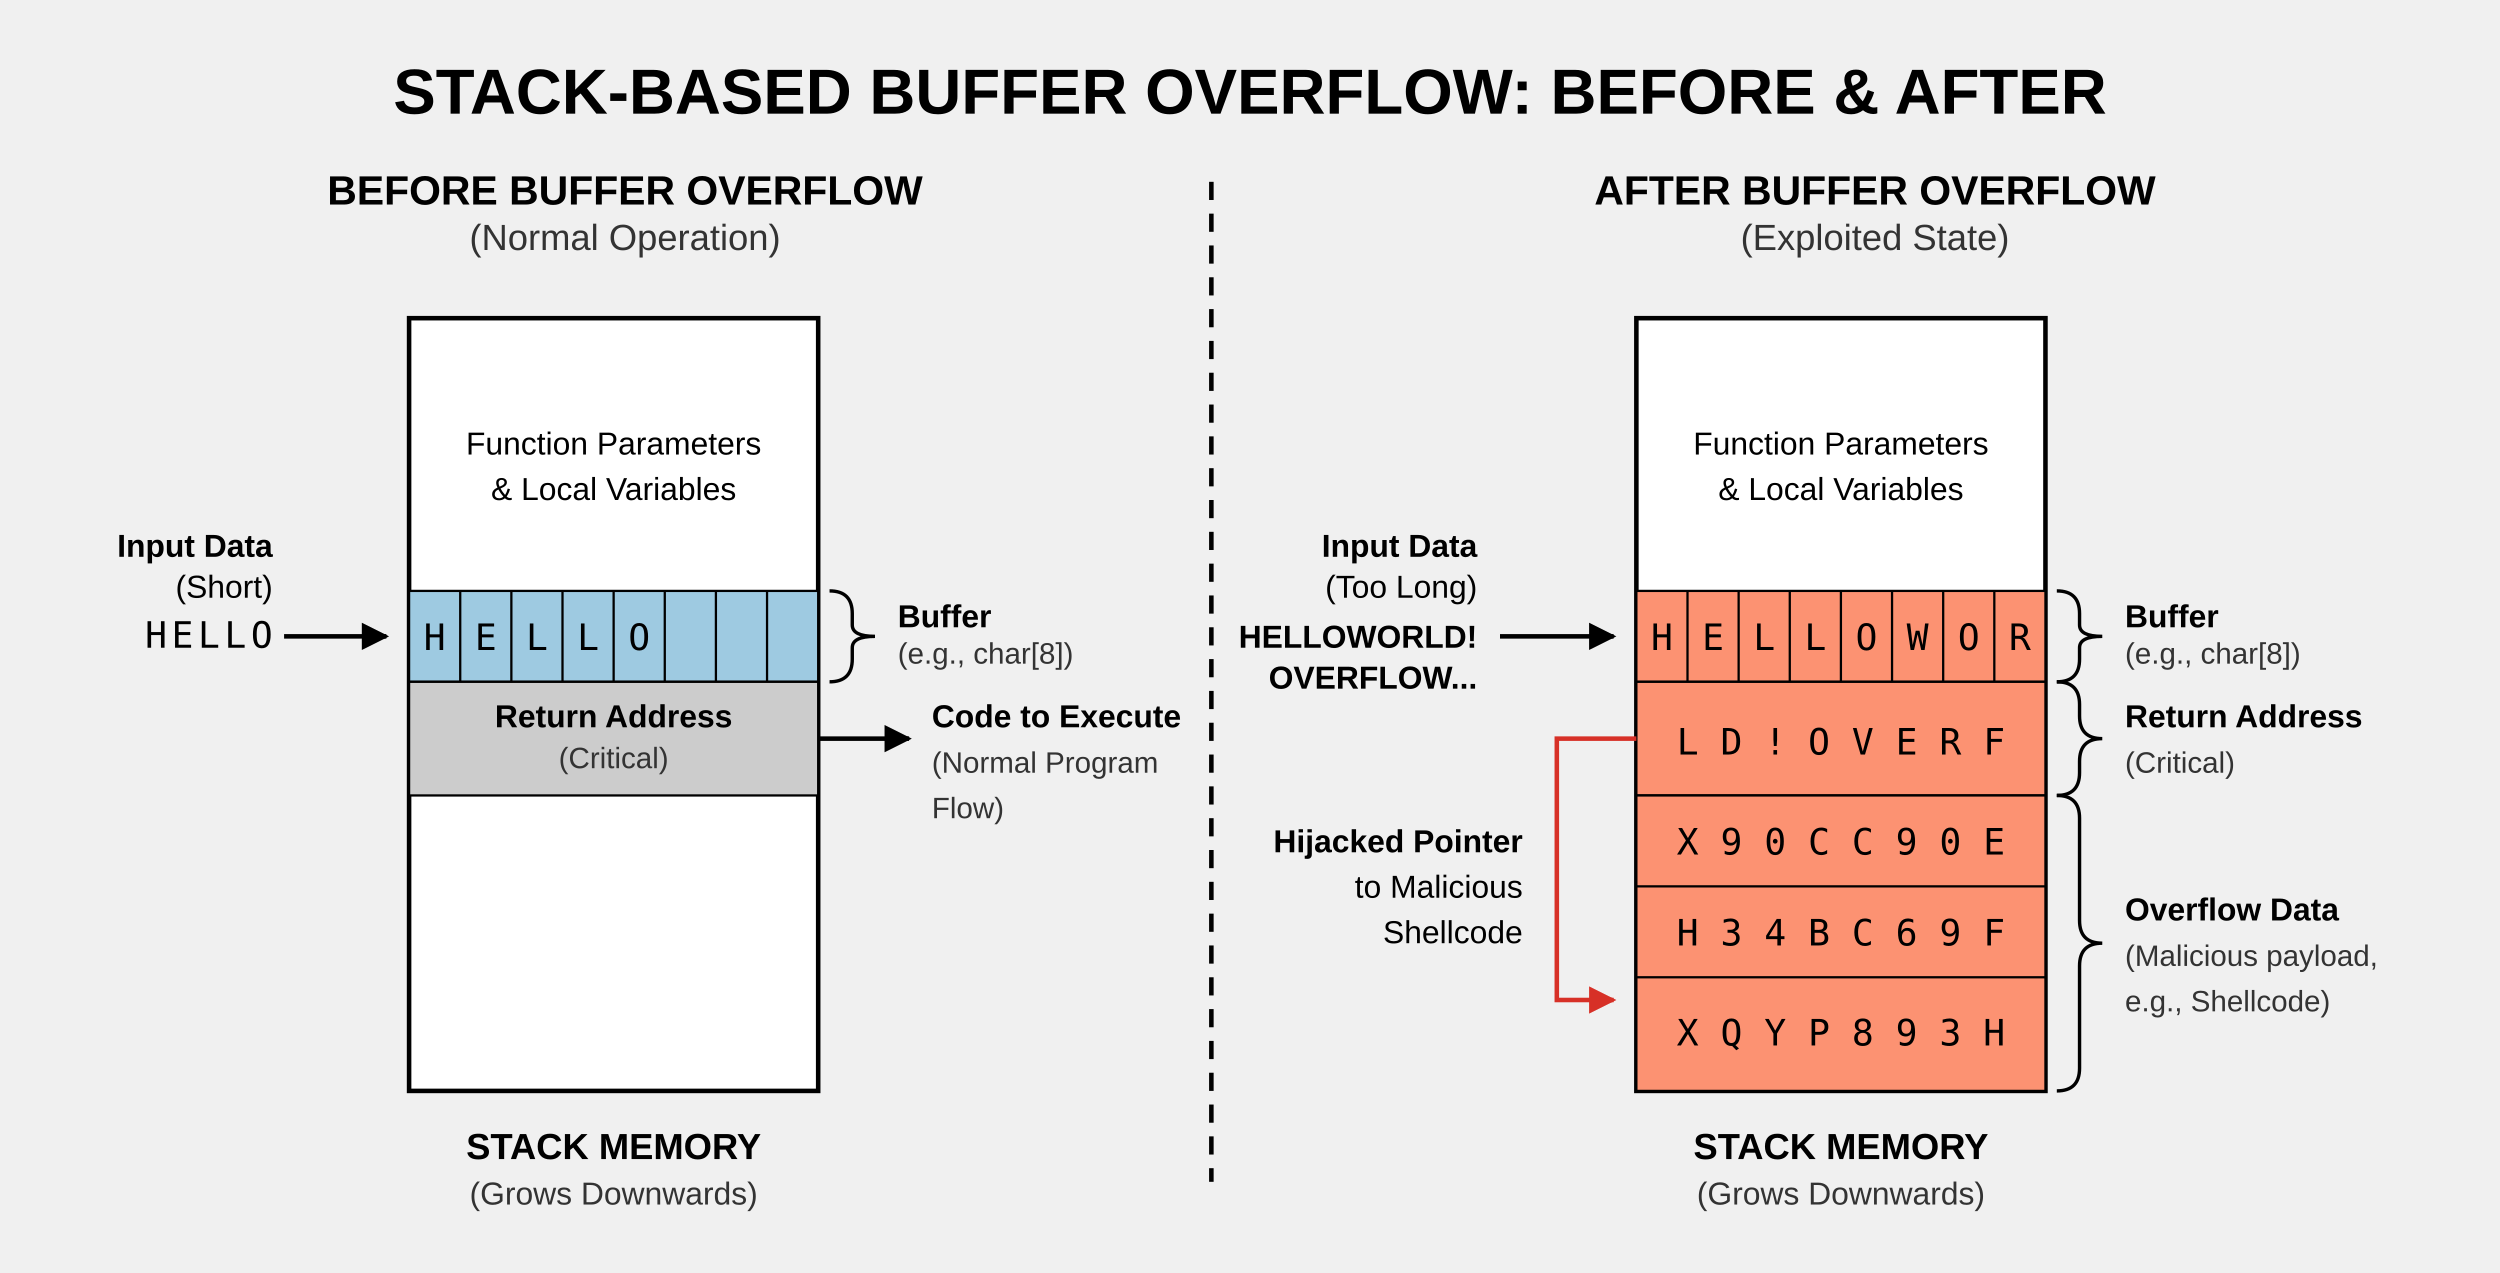
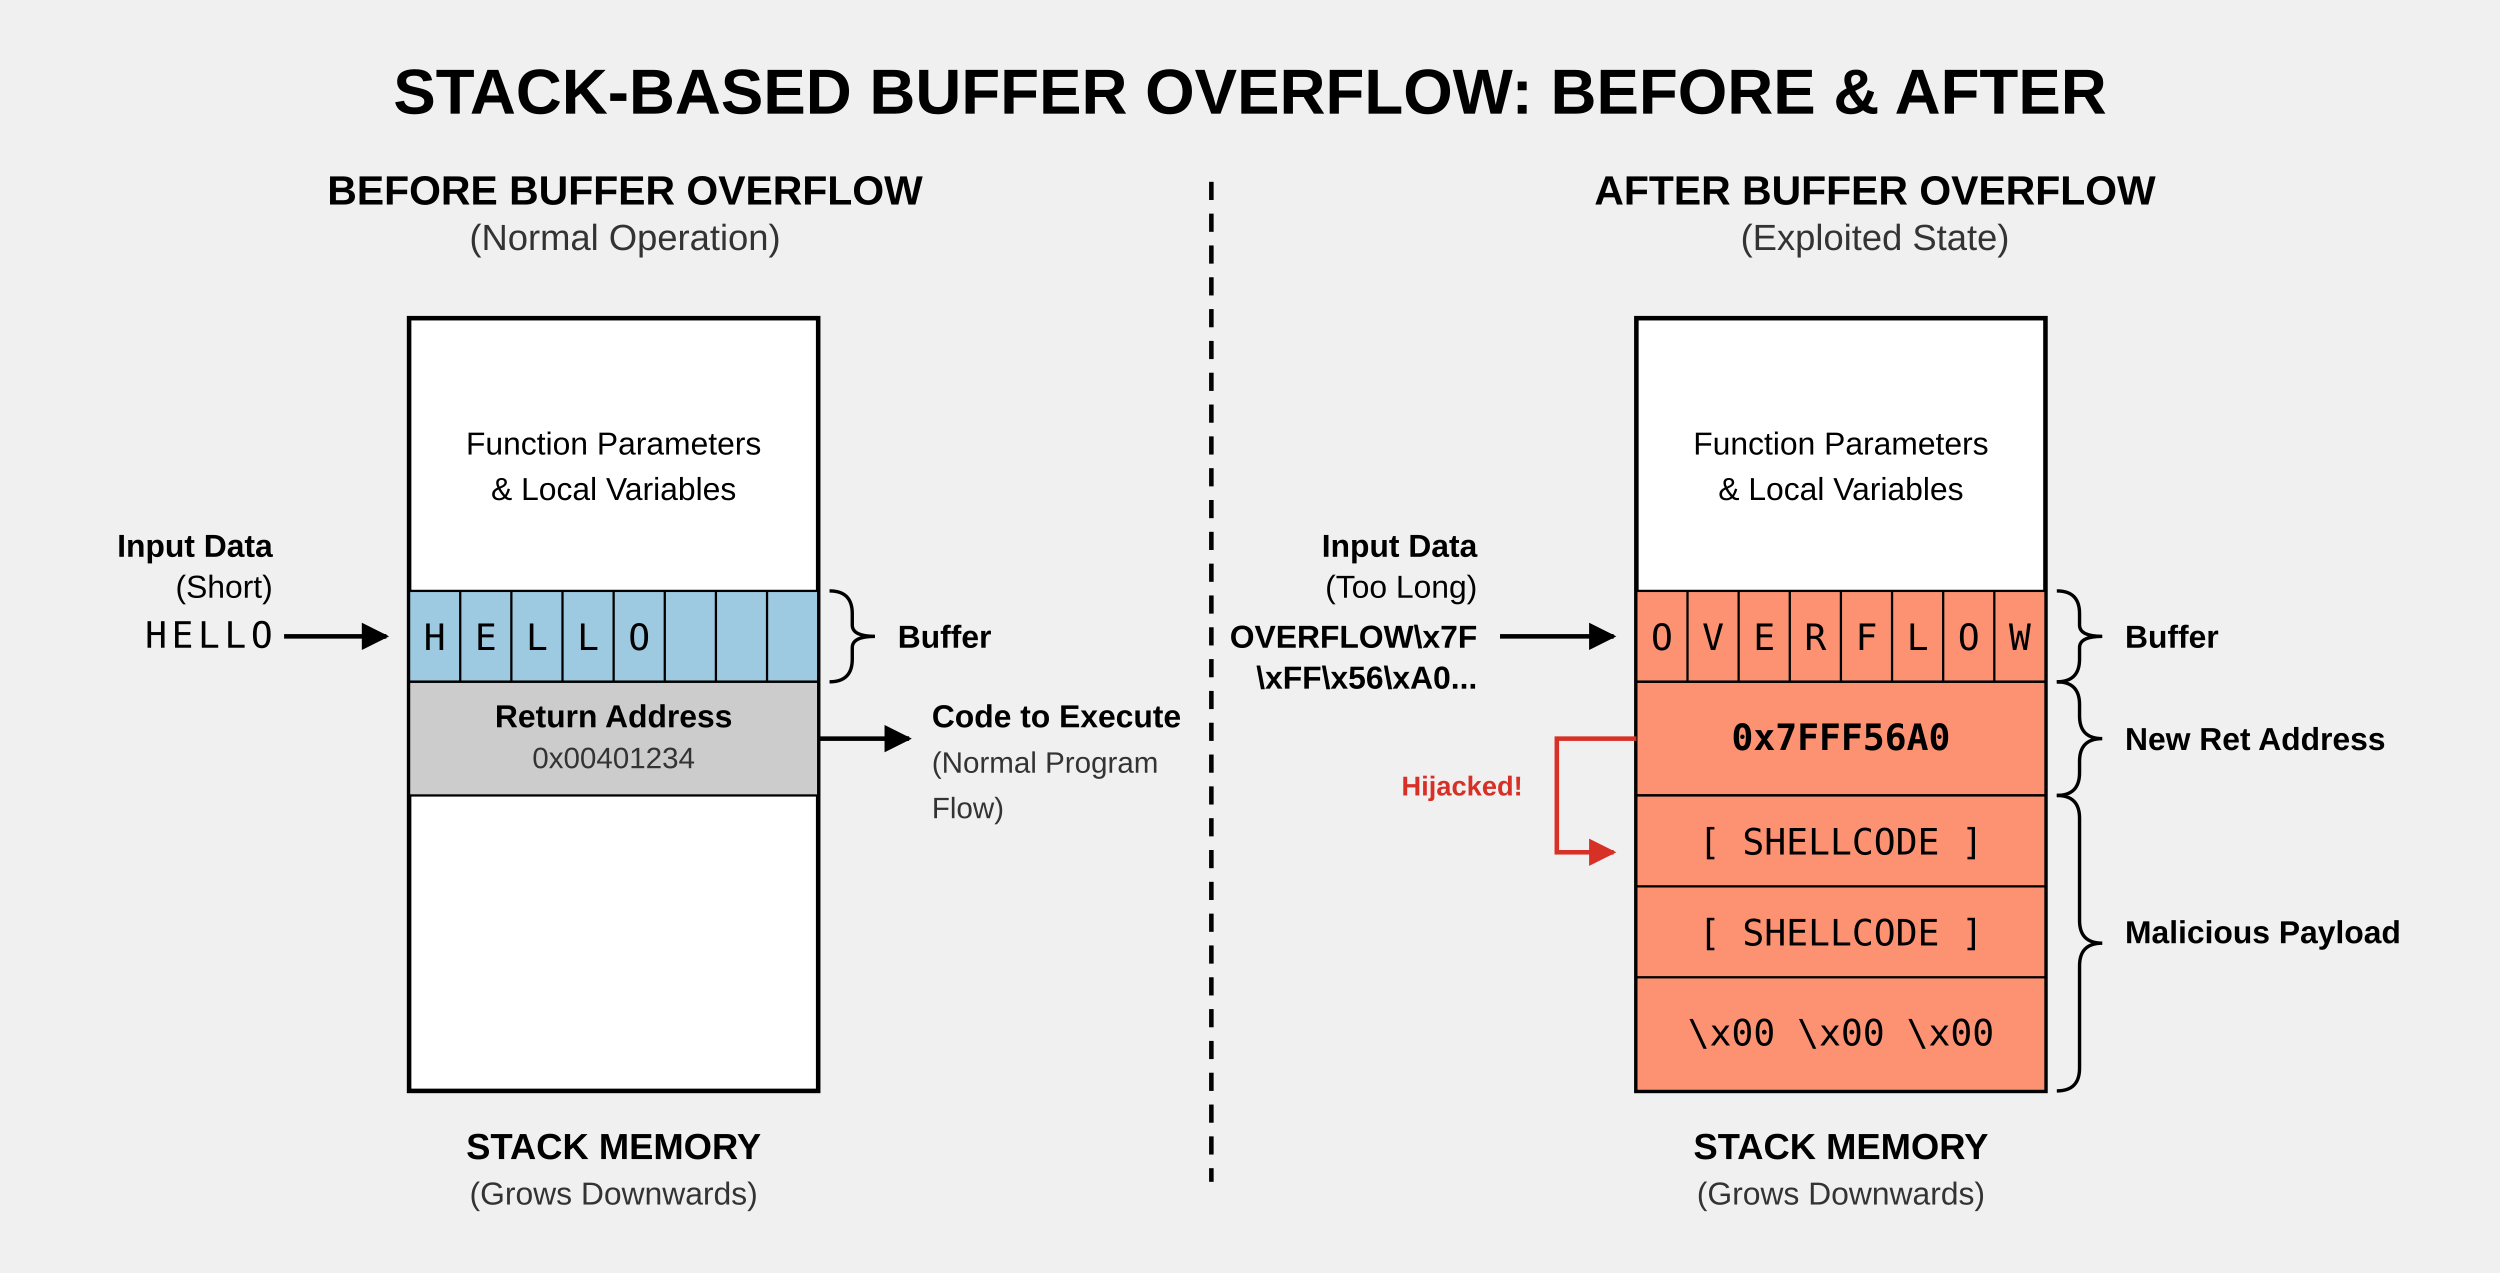
<svg xmlns="http://www.w3.org/2000/svg" viewBox="0 0 1100 560" width="100%" height="100%" style="background-color: #f8f9fb; font-family: Arial, Helvetica, sans-serif;">
  <defs>
    <marker id="arrow" viewBox="0 0 10 10" refX="9" refY="5" markerWidth="6" markerHeight="6" orient="auto-start-reverse">
      <path d="M 0 0 L 10 5 L 0 10 z" fill="#000000" />
    </marker>
    <marker id="red-arrow" viewBox="0 0 10 10" refX="9" refY="5" markerWidth="6" markerHeight="6" orient="auto-start-reverse">
      <path d="M 0 0 L 10 5 L 0 10 z" fill="#d73027" />
    </marker>
    <path id="brace-40" d="M 0 0 Q 10 0 10 10 L 10 15 Q 10 20 20 20 Q 10 20 10 25 L 10 30 Q 10 40 0 40" fill="none" stroke="#000" stroke-width="1.5" />
    <path id="brace-50" d="M 0 0 Q 10 0 10 10 L 10 15 Q 10 25 20 25 Q 10 25 10 35 L 10 40 Q 10 50 0 50" fill="none" stroke="#000" stroke-width="1.5" />
    <path id="brace-130" d="M 0 0 Q 10 0 10 10 L 10 55 Q 10 65 20 65 Q 10 65 10 75 L 10 120 Q 10 130 0 130" fill="none" stroke="#000" stroke-width="1.5" />
  </defs>
  <text x="550" y="50" font-size="28" font-weight="bold" text-anchor="middle" fill="#000000">STACK-BASED BUFFER OVERFLOW: BEFORE &amp; AFTER</text>
  <line x1="533" y1="80" x2="533" y2="520" stroke="#000000" stroke-width="2" stroke-dasharray="8,6" />
  <text x="275" y="90" font-size="18" font-weight="bold" text-anchor="middle">BEFORE BUFFER OVERFLOW</text>
  <text x="275" y="110" font-size="16" text-anchor="middle" fill="#333333">(Normal Operation)</text>
  <rect x="180" y="140" width="180" height="340" fill="#ffffff" stroke="#000000" stroke-width="2" />
  <rect x="180" y="260" width="180" height="40" fill="#9ecae1" stroke="#000000" stroke-width="1" />
  <rect x="180" y="300" width="180" height="50" fill="#cccccc" stroke="#000000" stroke-width="1" />
  <line x1="202.5" y1="260" x2="202.5" y2="300" stroke="#000000" stroke-width="1" />
  <line x1="225" y1="260" x2="225" y2="300" stroke="#000000" stroke-width="1" />
  <line x1="247.5" y1="260" x2="247.5" y2="300" stroke="#000000" stroke-width="1" />
  <line x1="270" y1="260" x2="270" y2="300" stroke="#000000" stroke-width="1" />
  <line x1="292.5" y1="260" x2="292.5" y2="300" stroke="#000000" stroke-width="1" />
  <line x1="315" y1="260" x2="315" y2="300" stroke="#000000" stroke-width="1" />
  <line x1="337.5" y1="260" x2="337.5" y2="300" stroke="#000000" stroke-width="1" />
  <text x="270" y="200" font-size="14" text-anchor="middle">Function Parameters</text>
  <text x="270" y="220" font-size="14" text-anchor="middle">&amp; Local Variables</text>
  <g font-family="monospace" font-size="16" text-anchor="middle" fill="#000000">
    <text x="191.25" y="286">H</text>
    <text x="213.75" y="286">E</text>
    <text x="236.25" y="286">L</text>
    <text x="258.75" y="286">L</text>
    <text x="281.25" y="286">O</text>
  </g>
  <text x="270" y="320" font-size="14" font-weight="bold" text-anchor="middle">Return Address</text>
-   <text x="270" y="338" font-size="13" text-anchor="middle" fill="#333333">(Critical)</text>
+   <text x="270" y="338" font-size="13" text-anchor="middle" fill="#333333">0x00401234</text>
  <text x="270" y="510" font-size="16" font-weight="bold" text-anchor="middle">STACK MEMORY</text>
  <text x="270" y="530" font-size="14" text-anchor="middle" fill="#333333">(Grows Downwards)</text>
  <text x="120" y="245" font-size="14" font-weight="bold" text-anchor="end">Input Data</text>
  <text x="120" y="263" font-size="14" text-anchor="end">(Short)</text>
  <text x="120" y="285" font-size="16" font-family="monospace" text-anchor="end" letter-spacing="2">HELLO</text>
  <line x1="125" y1="280" x2="170" y2="280" stroke="#000000" stroke-width="2" marker-end="url(#arrow)" />
  <use href="#brace-40" x="365" y="260" />
-   <text x="395" y="276" font-size="14" font-weight="bold">Buffer</text>
-   <text x="395" y="292" font-size="13" fill="#333">(e.g., char[8])</text>
+   <text x="395" y="285" font-size="14" font-weight="bold">Buffer</text>
  <line x1="360" y1="325" x2="400" y2="325" stroke="#000000" stroke-width="2" marker-end="url(#arrow)" />
  <text x="410" y="320" font-size="14" font-weight="bold">Code to Execute</text>
  <text x="410" y="340" font-size="13" fill="#333">(Normal Program</text>
  <text x="410" y="360" font-size="13" fill="#333">Flow)</text>
  <text x="825" y="90" font-size="18" font-weight="bold" text-anchor="middle">AFTER BUFFER OVERFLOW</text>
  <text x="825" y="110" font-size="16" text-anchor="middle" fill="#333333">(Exploited State)</text>
  <rect x="720" y="140" width="180" height="340" fill="#ffffff" stroke="#000000" stroke-width="2" />
  <rect x="720" y="260" width="180" height="40" fill="#fc9272" stroke="#000000" stroke-width="1" />
  <rect x="720" y="300" width="180" height="50" fill="#fc9272" stroke="#000000" stroke-width="1" />
  <rect x="720" y="350" width="180" height="130" fill="#fc9272" stroke="#000000" stroke-width="1" />
  <line x1="742.5" y1="260" x2="742.5" y2="300" stroke="#000000" stroke-width="1" />
  <line x1="765" y1="260" x2="765" y2="300" stroke="#000000" stroke-width="1" />
  <line x1="787.5" y1="260" x2="787.5" y2="300" stroke="#000000" stroke-width="1" />
  <line x1="810" y1="260" x2="810" y2="300" stroke="#000000" stroke-width="1" />
  <line x1="832.5" y1="260" x2="832.5" y2="300" stroke="#000000" stroke-width="1" />
  <line x1="855" y1="260" x2="855" y2="300" stroke="#000000" stroke-width="1" />
  <line x1="877.5" y1="260" x2="877.5" y2="300" stroke="#000000" stroke-width="1" />
  <line x1="720" y1="390" x2="900" y2="390" stroke="#000000" stroke-width="1" />
  <line x1="720" y1="430" x2="900" y2="430" stroke="#000000" stroke-width="1" />
  <text x="810" y="200" font-size="14" text-anchor="middle">Function Parameters</text>
  <text x="810" y="220" font-size="14" text-anchor="middle">&amp; Local Variables</text>
  <g font-family="monospace" font-size="16" text-anchor="middle" fill="#000000">
-     <text x="731.25" y="286">H</text>
-     <text x="753.75" y="286">E</text>
-     <text x="776.25" y="286">L</text>
-     <text x="798.75" y="286">L</text>
-     <text x="821.25" y="286">O</text>
-     <text x="843.75" y="286">W</text>
+     <text x="731.25" y="286">O</text>
+     <text x="753.75" y="286">V</text>
+     <text x="776.25" y="286">E</text>
+     <text x="798.75" y="286">R</text>
+     <text x="821.25" y="286">F</text>
+     <text x="843.75" y="286">L</text>
    <text x="866.25" y="286">O</text>
-     <text x="888.75" y="286">R</text>
+     <text x="888.75" y="286">W</text>
  </g>
-   <text x="810" y="332" font-size="16" font-family="monospace" text-anchor="middle">L D ! O V E R F</text>
-   <text x="810" y="376" font-size="16" font-family="monospace" text-anchor="middle">X 9 0 C C 9 0 E</text>
-   <text x="810" y="416" font-size="16" font-family="monospace" text-anchor="middle">H 3 4 B C 6 9 F</text>
-   <text x="810" y="460" font-size="16" font-family="monospace" text-anchor="middle">X Q Y P 8 9 3 H</text>
+   <text x="810" y="330" font-size="16" font-family="monospace" font-weight="bold" text-anchor="middle">0x7FFF56A0</text>
+   <text x="810" y="376" font-size="16" font-family="monospace" text-anchor="middle">[ SHELLCODE ]</text>
+   <text x="810" y="416" font-size="16" font-family="monospace" text-anchor="middle">[ SHELLCODE ]</text>
+   <text x="810" y="460" font-size="16" font-family="monospace" text-anchor="middle">\x00 \x00 \x00</text>
  <text x="810" y="510" font-size="16" font-weight="bold" text-anchor="middle">STACK MEMORY</text>
  <text x="810" y="530" font-size="14" text-anchor="middle" fill="#333333">(Grows Downwards)</text>
  <text x="650" y="245" font-size="14" font-weight="bold" text-anchor="end">Input Data</text>
  <text x="650" y="263" font-size="14" text-anchor="end">(Too Long)</text>
-   <text x="650" y="285" font-size="14" font-weight="bold" text-anchor="end">HELLOWORLD!</text>
-   <text x="650" y="303" font-size="14" font-weight="bold" text-anchor="end">OVERFLOW...</text>
+   <text x="650" y="285" font-size="14" font-weight="bold" text-anchor="end">OVERFLOW\x7F</text>
+   <text x="650" y="303" font-size="14" font-weight="bold" text-anchor="end">\xFF\x56\xA0...</text>
  <line x1="660" y1="280" x2="710" y2="280" stroke="#000000" stroke-width="2" marker-end="url(#arrow)" />
+   <path d="M 720 325 L 685 325 L 685 375 L 710 375" fill="none" stroke="#d73027" stroke-width="2" marker-end="url(#red-arrow)" />
+   <text x="670" y="350" font-size="12" font-weight="bold" text-anchor="end" fill="#d73027">Hijacked!</text>
  <use href="#brace-40" x="905" y="260" />
-   <text x="935" y="276" font-size="14" font-weight="bold">Buffer</text>
-   <text x="935" y="292" font-size="13" fill="#333">(e.g., char[8])</text>
+   <text x="935" y="285" font-size="14" font-weight="bold">Buffer</text>
  <use href="#brace-50" x="905" y="300" />
-   <text x="935" y="320" font-size="14" font-weight="bold">Return Address</text>
-   <text x="935" y="340" font-size="13" fill="#333">(Critical)</text>
+   <text x="935" y="330" font-size="14" font-weight="bold">New Ret Address</text>
  <use href="#brace-130" x="905" y="350" />
-   <text x="935" y="405" font-size="14" font-weight="bold">Overflow Data</text>
-   <text x="935" y="425" font-size="13" fill="#333">(Malicious payload,</text>
-   <text x="935" y="445" font-size="13" fill="#333">e.g., Shellcode)</text>
-   <path d="M 720 325 L 685 325 L 685 440 L 710 440" fill="none" stroke="#d73027" stroke-width="2" marker-end="url(#red-arrow)" />
-   <text x="670" y="375" font-size="14" font-weight="bold" text-anchor="end">Hijacked Pointer</text>
-   <text x="670" y="395" font-size="14" text-anchor="end">to Malicious</text>
-   <text x="670" y="415" font-size="14" text-anchor="end">Shellcode</text>
+   <text x="935" y="415" font-size="14" font-weight="bold">Malicious Payload</text>
</svg>
